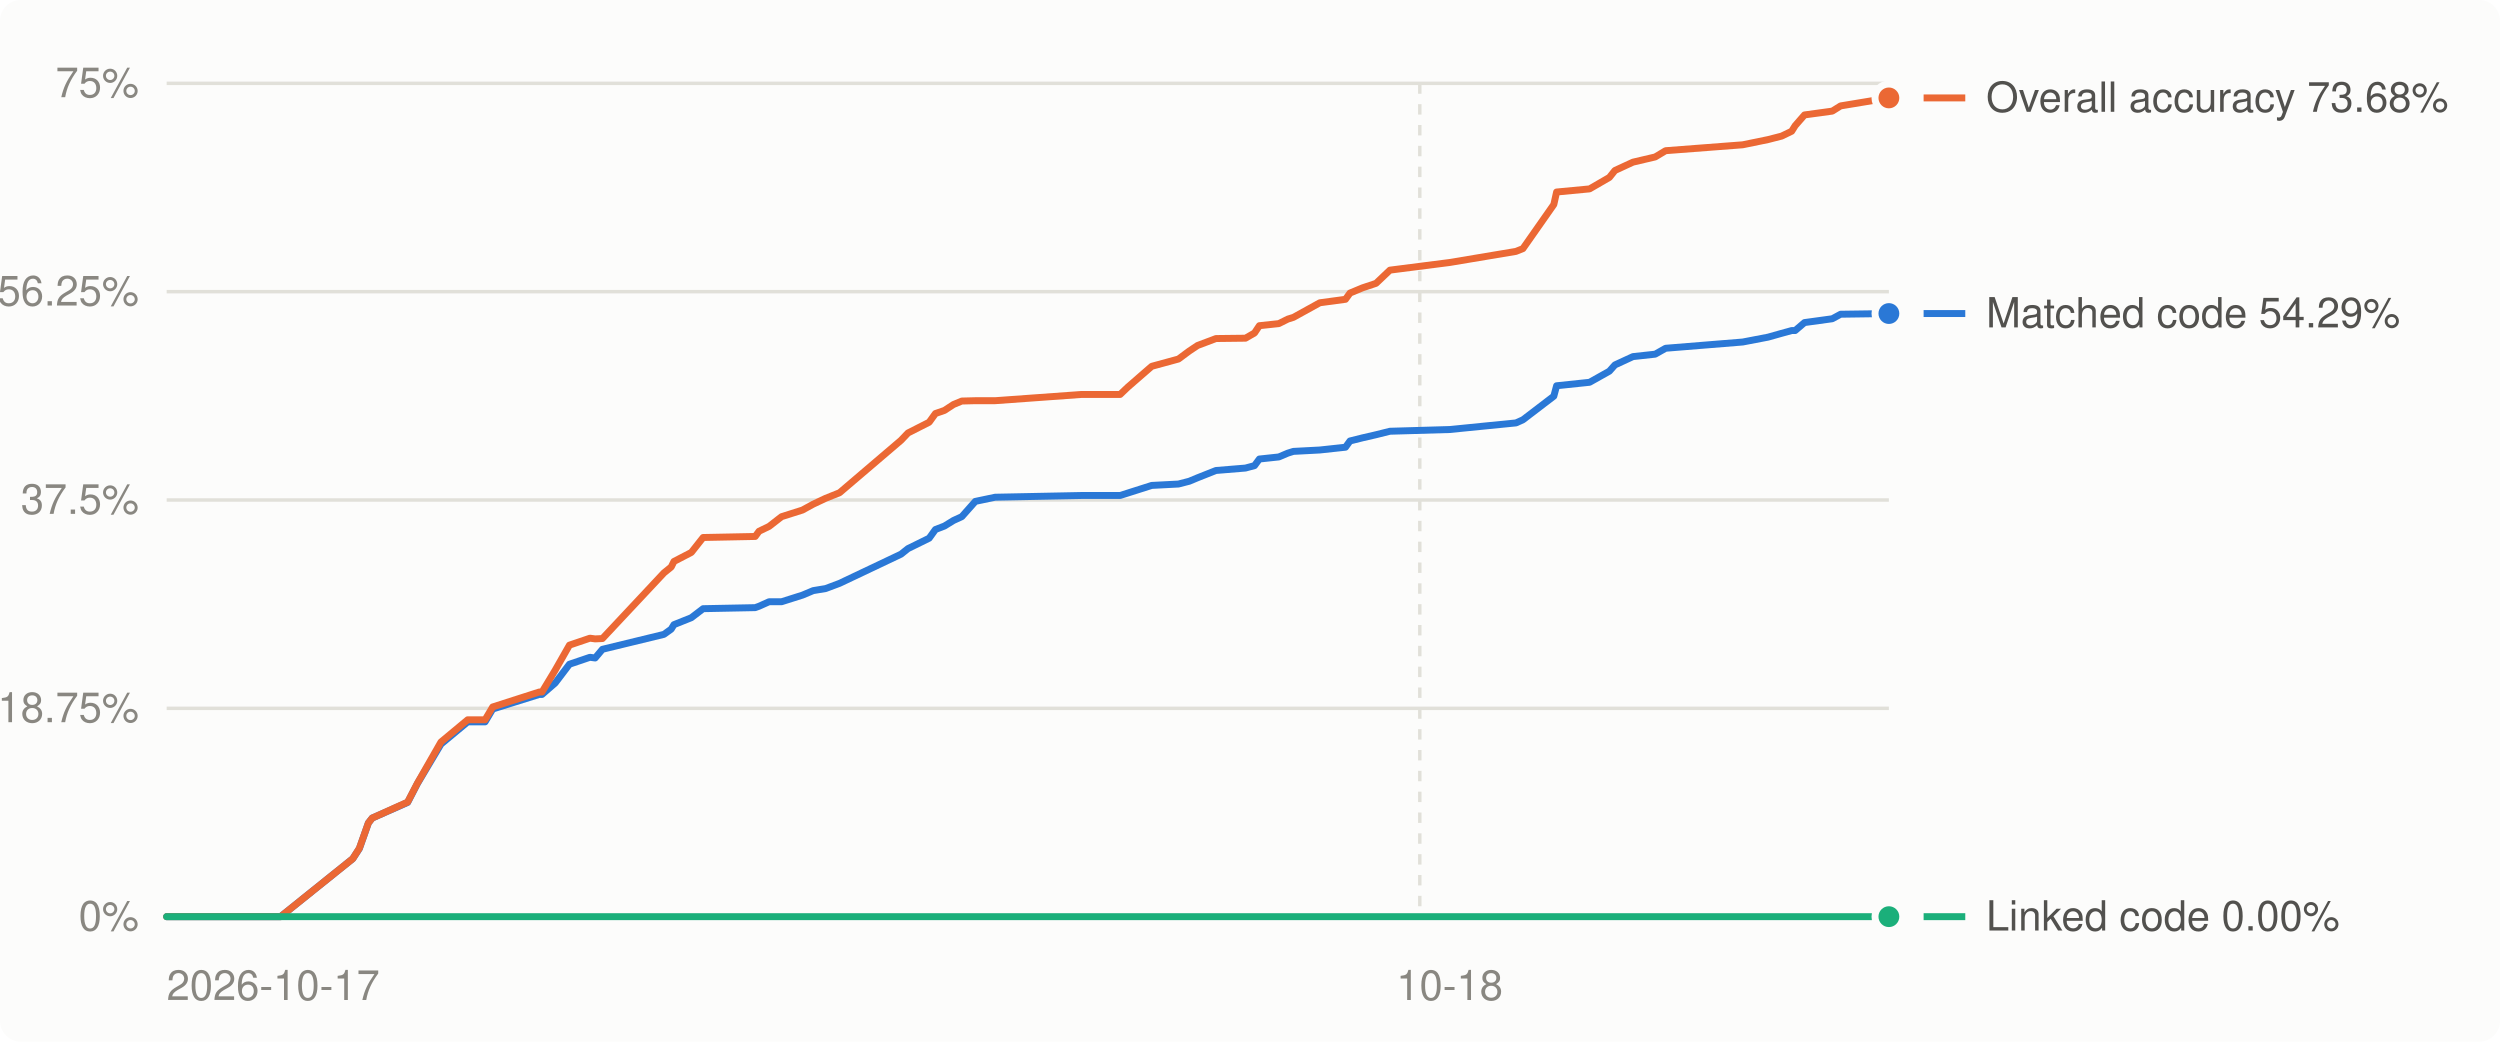
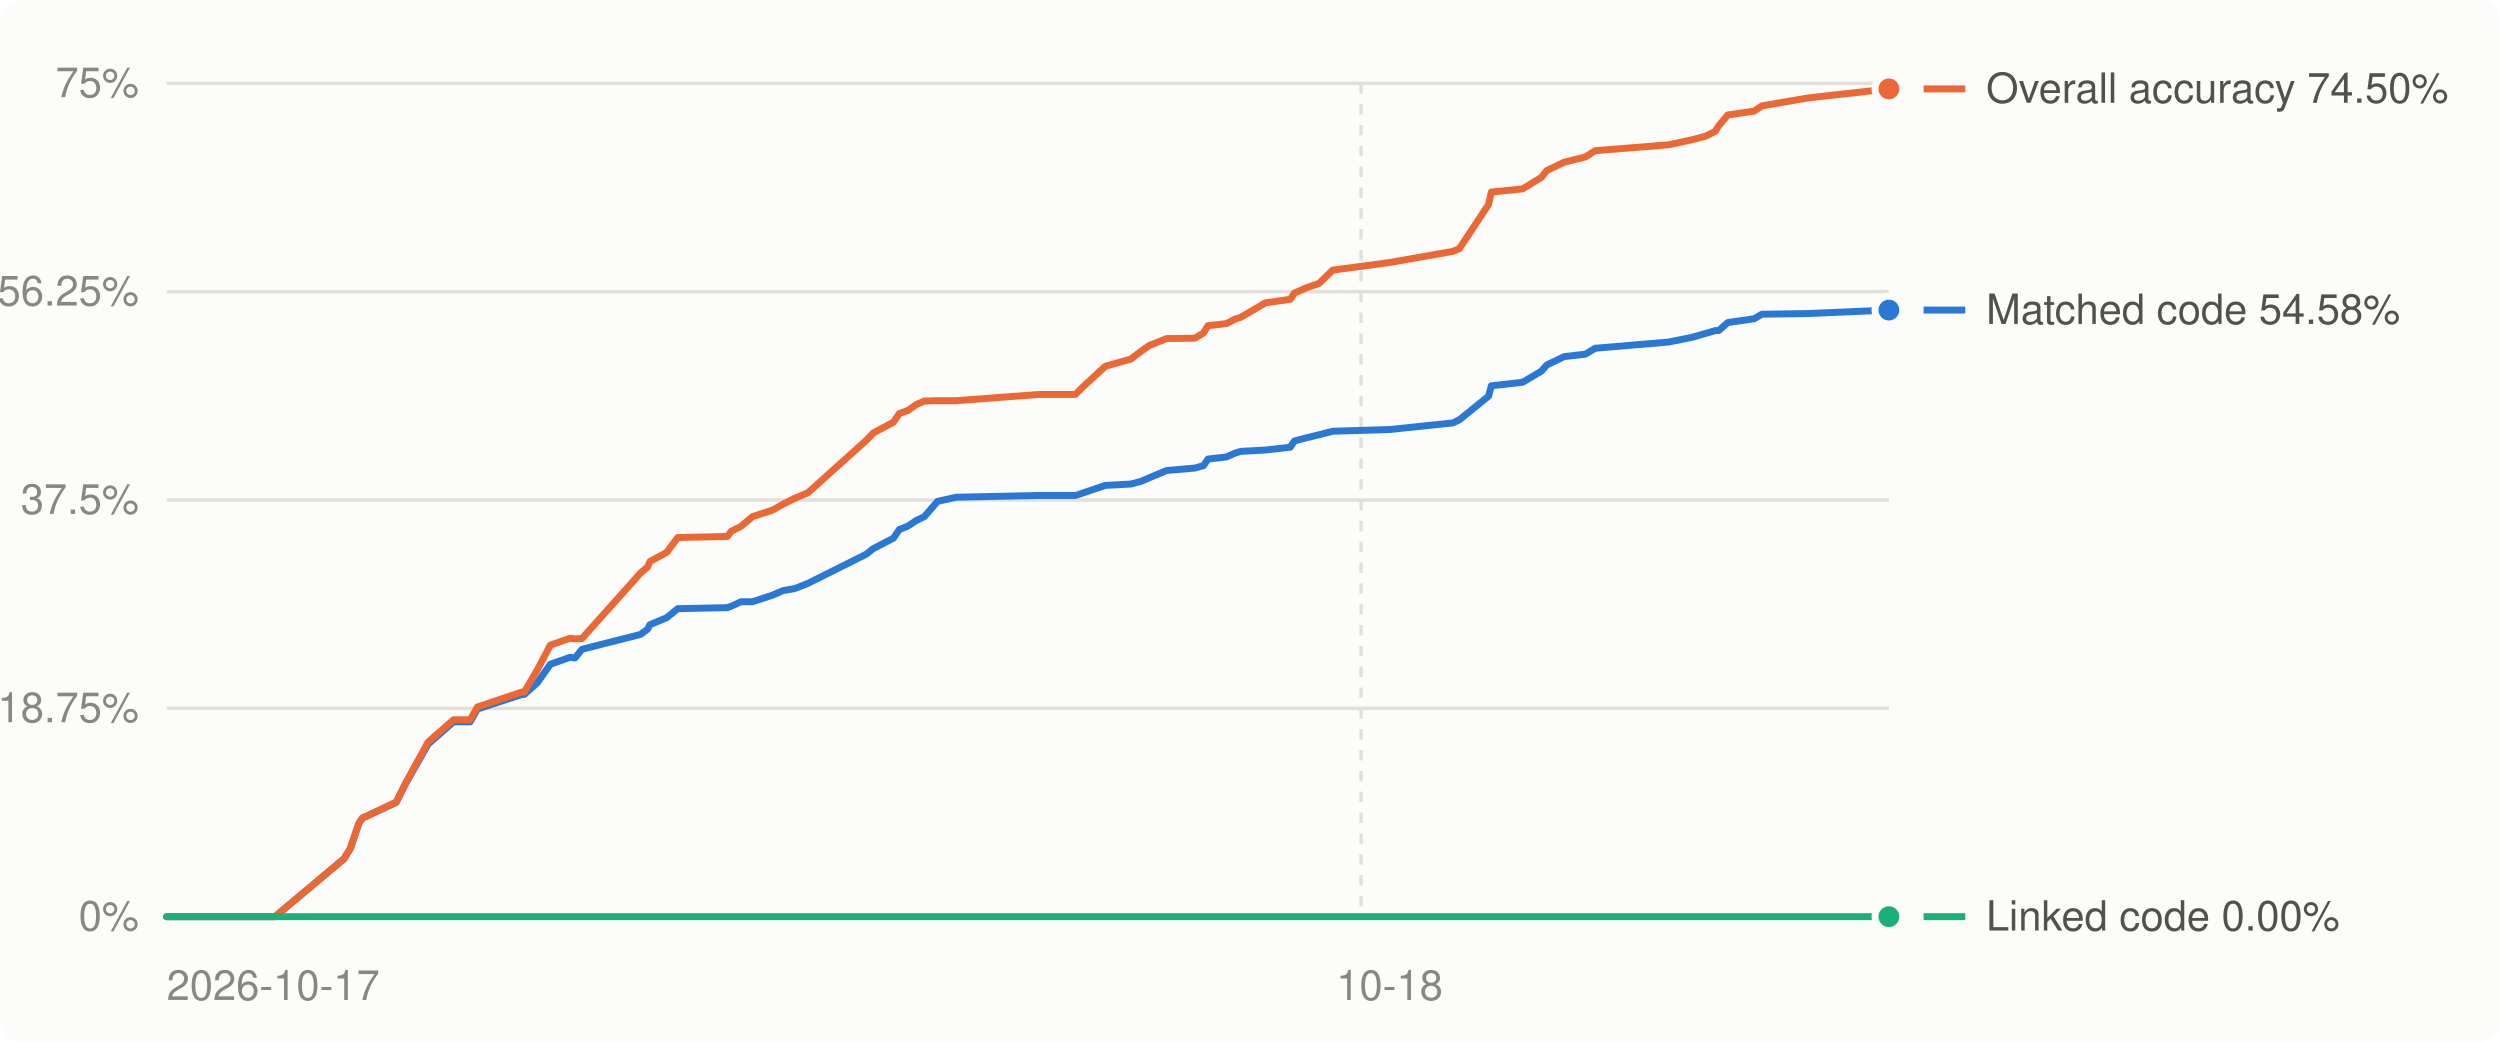
<svg xmlns="http://www.w3.org/2000/svg" viewBox="0 0 720 300" width="720" height="300" role="img" aria-label="Decompilation progress over time">
  <style>
.bg{fill:#fcfcfb}.grid{stroke:#e1e0d9}.muted{fill:#898781}.lbl{fill:#52514e}.ln0{stroke:#2a78d6}.dot0{fill:#2a78d6;stroke:#fcfcfb}.ln1{stroke:#eb6834}.dot1{fill:#eb6834;stroke:#fcfcfb}.ln2{stroke:#1baf7a}.dot2{fill:#1baf7a;stroke:#fcfcfb}
@media (prefers-color-scheme: dark){.bg{fill:#1a1a19}.grid{stroke:#2c2c2a}.muted{fill:#898781}.lbl{fill:#c3c2b7}.ln0{stroke:#3987e5}.dot0{fill:#3987e5;stroke:#1a1a19}.ln1{stroke:#d95926}.dot1{fill:#d95926;stroke:#1a1a19}.ln2{stroke:#199e70}.dot2{fill:#199e70;stroke:#1a1a19}}
text{font:12px -apple-system,BlinkMacSystemFont,'Segoe UI',Helvetica,Arial,sans-serif}
</style>
  <rect class="bg" width="720" height="300" rx="6" />
  <line x1="48" x2="544" y1="264.0" y2="264.0" class="grid" stroke-width="1" />
  <text x="40" y="268.0" class="muted" text-anchor="end">0%</text>
  <line x1="48" x2="544" y1="204.0" y2="204.0" class="grid" stroke-width="1" />
  <text x="40" y="208.0" class="muted" text-anchor="end">18.75%</text>
  <line x1="48" x2="544" y1="144.0" y2="144.0" class="grid" stroke-width="1" />
  <text x="40" y="148.0" class="muted" text-anchor="end">37.5%</text>
  <line x1="48" x2="544" y1="84.0" y2="84.0" class="grid" stroke-width="1" />
  <text x="40" y="88.0" class="muted" text-anchor="end">56.25%</text>
  <line x1="48" x2="544" y1="24.0" y2="24.0" class="grid" stroke-width="1" />
  <text x="40" y="28.0" class="muted" text-anchor="end">75%</text>
-   <line x1="408.9" x2="408.9" y1="24" y2="264" class="grid" stroke-width="1" stroke-dasharray="3 3" />
+   <line x1="392.0" x2="392.0" y1="24" y2="264" class="grid" stroke-width="1" stroke-dasharray="3 3" />
  <text class="muted" x="48.0" y="288" text-anchor="start">2026-10-17</text>
-   <text class="muted" x="417.5" y="288" text-anchor="middle">10-18</text>
-   <polyline points="48.0,264.0 80.8,264.0 101.6,247.3 103.5,244.4 106.1,237.0 107.2,235.6 117.4,231.1 120.2,225.7 127.0,214.3 134.7,207.9 139.7,207.9 141.9,204.2 155.3,200.0 156.1,200.0 159.9,196.7 164.0,191.3 169.9,189.3 171.4,189.5 173.5,187.0 191.2,182.7 193.3,181.2 194.1,179.9 199.1,177.9 202.5,175.3 217.5,175.0 218.6,174.6 221.5,173.3 225.1,173.3 231.1,171.4 234.2,170.1 237.8,169.5 241.8,168.0 259.5,159.6 261.5,158.0 267.6,155.0 269.4,152.5 272.0,151.5 274.6,149.9 277.0,148.8 280.9,144.4 286.6,143.2 311.5,142.7 322.6,142.7 324.8,142.0 331.7,139.8 339.4,139.4 342.5,138.6 344.9,137.6 350.2,135.5 358.7,134.8 361.3,134.1 362.7,132.2 368.3,131.6 370.9,130.5 372.5,130.0 380.1,129.6 387.5,128.8 388.8,127.0 392.4,126.1 396.3,125.2 400.3,124.2 417.5,123.7 436.6,121.8 438.6,120.9 447.5,114.1 448.3,111.1 457.8,110.1 463.5,106.9 465.1,105.1 470.3,102.7 476.7,102.0 479.7,100.3 501.9,98.5 509.2,97.1 513.1,96.0 516.0,95.2 517.0,95.2 519.7,92.9 527.7,91.8 530.1,90.5 544.0,90.3" fill="none" class="ln0" stroke-width="2" stroke-linejoin="round" stroke-linecap="round" />
-   <polyline points="48.0,264.0 80.8,264.0 101.6,247.3 103.5,244.3 106.1,237.0 107.2,235.6 117.4,231.0 120.2,225.6 127.0,213.7 134.7,207.3 139.7,207.3 141.9,203.6 155.3,199.3 156.1,199.3 159.9,193.0 164.0,185.8 169.9,183.8 171.4,184.0 173.5,183.9 191.2,165.0 193.3,163.3 194.1,161.7 199.1,159.1 202.5,154.8 217.5,154.5 218.6,153.0 221.5,151.6 225.1,148.8 231.1,146.9 234.2,145.2 237.8,143.5 241.8,141.9 259.5,126.8 261.5,124.7 267.6,121.6 269.4,119.1 272.0,118.2 274.6,116.5 277.0,115.5 280.9,115.4 286.6,115.4 311.5,113.6 322.6,113.6 324.8,111.5 331.7,105.5 339.4,103.4 342.5,101.1 344.9,99.5 350.2,97.5 358.7,97.4 361.3,95.9 362.7,93.8 368.3,93.2 370.9,91.9 372.5,91.4 380.1,87.2 387.5,86.2 388.8,84.4 392.4,82.9 396.3,81.6 400.3,77.8 417.5,75.6 436.6,72.4 438.6,71.6 447.5,58.9 448.3,55.3 457.8,54.4 463.5,51.1 465.1,49.1 470.3,46.7 476.7,45.2 479.7,43.4 501.9,41.7 509.2,40.2 513.1,39.2 516.0,37.8 517.0,36.2 519.7,33.1 527.7,32.0 530.1,30.5 544.0,28.2" fill="none" class="ln1" stroke-width="2" stroke-linejoin="round" stroke-linecap="round" />
-   <polyline points="48.0,264.0 80.8,264.0 101.6,264.0 103.5,264.0 106.1,264.0 107.2,264.0 117.4,264.0 120.2,264.0 127.0,264.0 134.7,264.0 139.7,264.0 141.9,264.0 155.3,264.0 156.1,264.0 159.9,264.0 164.0,264.0 169.9,264.0 171.4,264.0 173.5,264.0 191.2,264.0 193.3,264.0 194.1,264.0 199.1,264.0 202.5,264.0 217.5,264.0 218.6,264.0 221.5,264.0 225.1,264.0 231.1,264.0 234.2,264.0 237.8,264.0 241.8,264.0 259.5,264.0 261.5,264.0 267.6,264.0 269.4,264.0 272.0,264.0 274.6,264.0 277.0,264.0 280.9,264.0 286.6,264.0 311.5,264.0 322.6,264.0 324.8,264.0 331.7,264.0 339.4,264.0 342.5,264.0 344.9,264.0 350.2,264.0 358.7,264.0 361.3,264.0 362.7,264.0 368.3,264.0 370.9,264.0 372.5,264.0 380.1,264.0 387.5,264.0 388.8,264.0 392.4,264.0 396.3,264.0 400.3,264.0 417.5,264.0 436.6,264.0 438.6,264.0 447.5,264.0 448.3,264.0 457.8,264.0 463.5,264.0 465.1,264.0 470.3,264.0 476.7,264.0 479.7,264.0 501.9,264.0 509.2,264.0 513.1,264.0 516.0,264.0 517.0,264.0 519.7,264.0 527.7,264.0 530.1,264.0 544.0,264.0" fill="none" class="ln2" stroke-width="2" stroke-linejoin="round" stroke-linecap="round" />
-   <circle cx="544.0" cy="90.3" r="4" class="dot0" stroke-width="2" />
-   <circle cx="544.0" cy="28.2" r="4" class="dot1" stroke-width="2" />
+   <text class="muted" x="400.2" y="288" text-anchor="middle">10-18</text>
+   <polyline points="48.0,264.0 79.2,264.0 99.1,247.3 100.9,244.4 103.4,237.0 104.4,235.6 114.1,231.1 116.8,225.7 123.3,214.3 130.6,207.9 135.4,207.9 137.5,204.2 150.3,200.0 151.0,200.0 154.7,196.7 158.5,191.3 164.2,189.3 165.6,189.5 167.6,187.0 184.5,182.7 186.5,181.2 187.2,179.9 192.0,177.9 195.2,175.3 209.5,175.0 210.6,174.6 213.4,173.3 216.7,173.3 222.5,171.4 225.5,170.1 228.9,169.5 232.7,168.0 249.5,159.6 251.5,158.0 257.3,155.0 259.0,152.5 261.5,151.5 263.9,149.9 266.2,148.8 270.0,144.4 275.4,143.2 299.1,142.7 309.7,142.7 311.8,142.0 318.3,139.8 325.7,139.4 328.7,138.6 331.0,137.6 336.0,135.5 344.1,134.8 346.6,134.1 347.9,132.2 353.2,131.6 355.7,130.5 357.3,130.0 364.5,129.6 371.6,128.8 372.8,127.0 376.2,126.1 379.9,125.2 383.8,124.2 400.2,123.7 418.4,121.8 420.3,120.9 428.7,114.1 429.5,111.1 438.5,110.1 443.9,106.9 445.5,105.1 450.5,102.7 456.6,102.0 459.4,100.3 480.6,98.5 487.5,97.1 491.3,96.0 494.0,95.2 495.0,95.2 497.6,92.9 505.2,91.8 507.4,90.5 520.7,90.3 544.0,89.3" fill="none" class="ln0" stroke-width="2" stroke-linejoin="round" stroke-linecap="round" />
+   <polyline points="48.0,264.0 79.2,264.0 99.1,247.3 100.9,244.3 103.4,237.0 104.4,235.6 114.1,231.0 116.8,225.6 123.3,213.7 130.6,207.3 135.4,207.3 137.5,203.6 150.3,199.3 151.0,199.3 154.7,193.0 158.5,185.8 164.2,183.8 165.6,184.0 167.6,183.9 184.5,165.0 186.5,163.3 187.2,161.7 192.0,159.1 195.2,154.8 209.5,154.5 210.6,153.0 213.4,151.6 216.7,148.8 222.5,146.9 225.5,145.2 228.9,143.5 232.7,141.9 249.5,126.8 251.5,124.7 257.3,121.6 259.0,119.1 261.5,118.2 263.9,116.5 266.2,115.5 270.0,115.4 275.4,115.4 299.1,113.6 309.7,113.6 311.8,111.5 318.3,105.5 325.7,103.4 328.7,101.1 331.0,99.5 336.0,97.5 344.1,97.4 346.6,95.9 347.9,93.8 353.2,93.2 355.7,91.9 357.3,91.4 364.5,87.2 371.6,86.2 372.8,84.4 376.2,82.9 379.9,81.6 383.8,77.8 400.2,75.6 418.4,72.4 420.3,71.6 428.7,58.9 429.5,55.3 438.5,54.4 443.9,51.1 445.5,49.1 450.5,46.7 456.6,45.2 459.4,43.4 480.6,41.7 487.5,40.2 491.3,39.2 494.0,37.8 495.0,36.2 497.6,33.1 505.2,32.0 507.4,30.5 520.7,28.2 544.0,25.6" fill="none" class="ln1" stroke-width="2" stroke-linejoin="round" stroke-linecap="round" />
+   <polyline points="48.0,264.0 79.2,264.0 99.1,264.0 100.9,264.0 103.4,264.0 104.4,264.0 114.1,264.0 116.8,264.0 123.3,264.0 130.6,264.0 135.4,264.0 137.5,264.0 150.3,264.0 151.0,264.0 154.7,264.0 158.5,264.0 164.2,264.0 165.6,264.0 167.6,264.0 184.5,264.0 186.5,264.0 187.2,264.0 192.0,264.0 195.2,264.0 209.5,264.0 210.6,264.0 213.4,264.0 216.7,264.0 222.5,264.0 225.5,264.0 228.9,264.0 232.7,264.0 249.5,264.0 251.5,264.0 257.3,264.0 259.0,264.0 261.5,264.0 263.9,264.0 266.2,264.0 270.0,264.0 275.4,264.0 299.1,264.0 309.7,264.0 311.8,264.0 318.3,264.0 325.7,264.0 328.7,264.0 331.0,264.0 336.0,264.0 344.1,264.0 346.6,264.0 347.9,264.0 353.2,264.0 355.7,264.0 357.3,264.0 364.5,264.0 371.6,264.0 372.8,264.0 376.2,264.0 379.9,264.0 383.8,264.0 400.2,264.0 418.4,264.0 420.3,264.0 428.7,264.0 429.5,264.0 438.5,264.0 443.9,264.0 445.5,264.0 450.5,264.0 456.6,264.0 459.4,264.0 480.6,264.0 487.5,264.0 491.3,264.0 494.0,264.0 495.0,264.0 497.6,264.0 505.2,264.0 507.4,264.0 520.7,264.0 544.0,264.0" fill="none" class="ln2" stroke-width="2" stroke-linejoin="round" stroke-linecap="round" />
+   <circle cx="544.0" cy="89.3" r="4" class="dot0" stroke-width="2" />
+   <circle cx="544.0" cy="25.6" r="4" class="dot1" stroke-width="2" />
  <circle cx="544.0" cy="264.0" r="4" class="dot2" stroke-width="2" />
  <line x1="554" x2="566" y1="264.0" y2="264.0" class="ln2" stroke-width="2" />
  <text class="lbl" x="572" y="268.0">Linked code 0.00%</text>
-   <line x1="554" x2="566" y1="90.3" y2="90.3" class="ln0" stroke-width="2" />
-   <text class="lbl" x="572" y="94.3">Matched code 54.29%</text>
-   <line x1="554" x2="566" y1="28.2" y2="28.2" class="ln1" stroke-width="2" />
-   <text class="lbl" x="572" y="32.2">Overall accuracy 73.68%</text>
+   <line x1="554" x2="566" y1="89.3" y2="89.3" class="ln0" stroke-width="2" />
+   <text class="lbl" x="572" y="93.3">Matched code 54.58%</text>
+   <line x1="554" x2="566" y1="25.6" y2="25.6" class="ln1" stroke-width="2" />
+   <text class="lbl" x="572" y="29.6">Overall accuracy 74.50%</text>
</svg>
